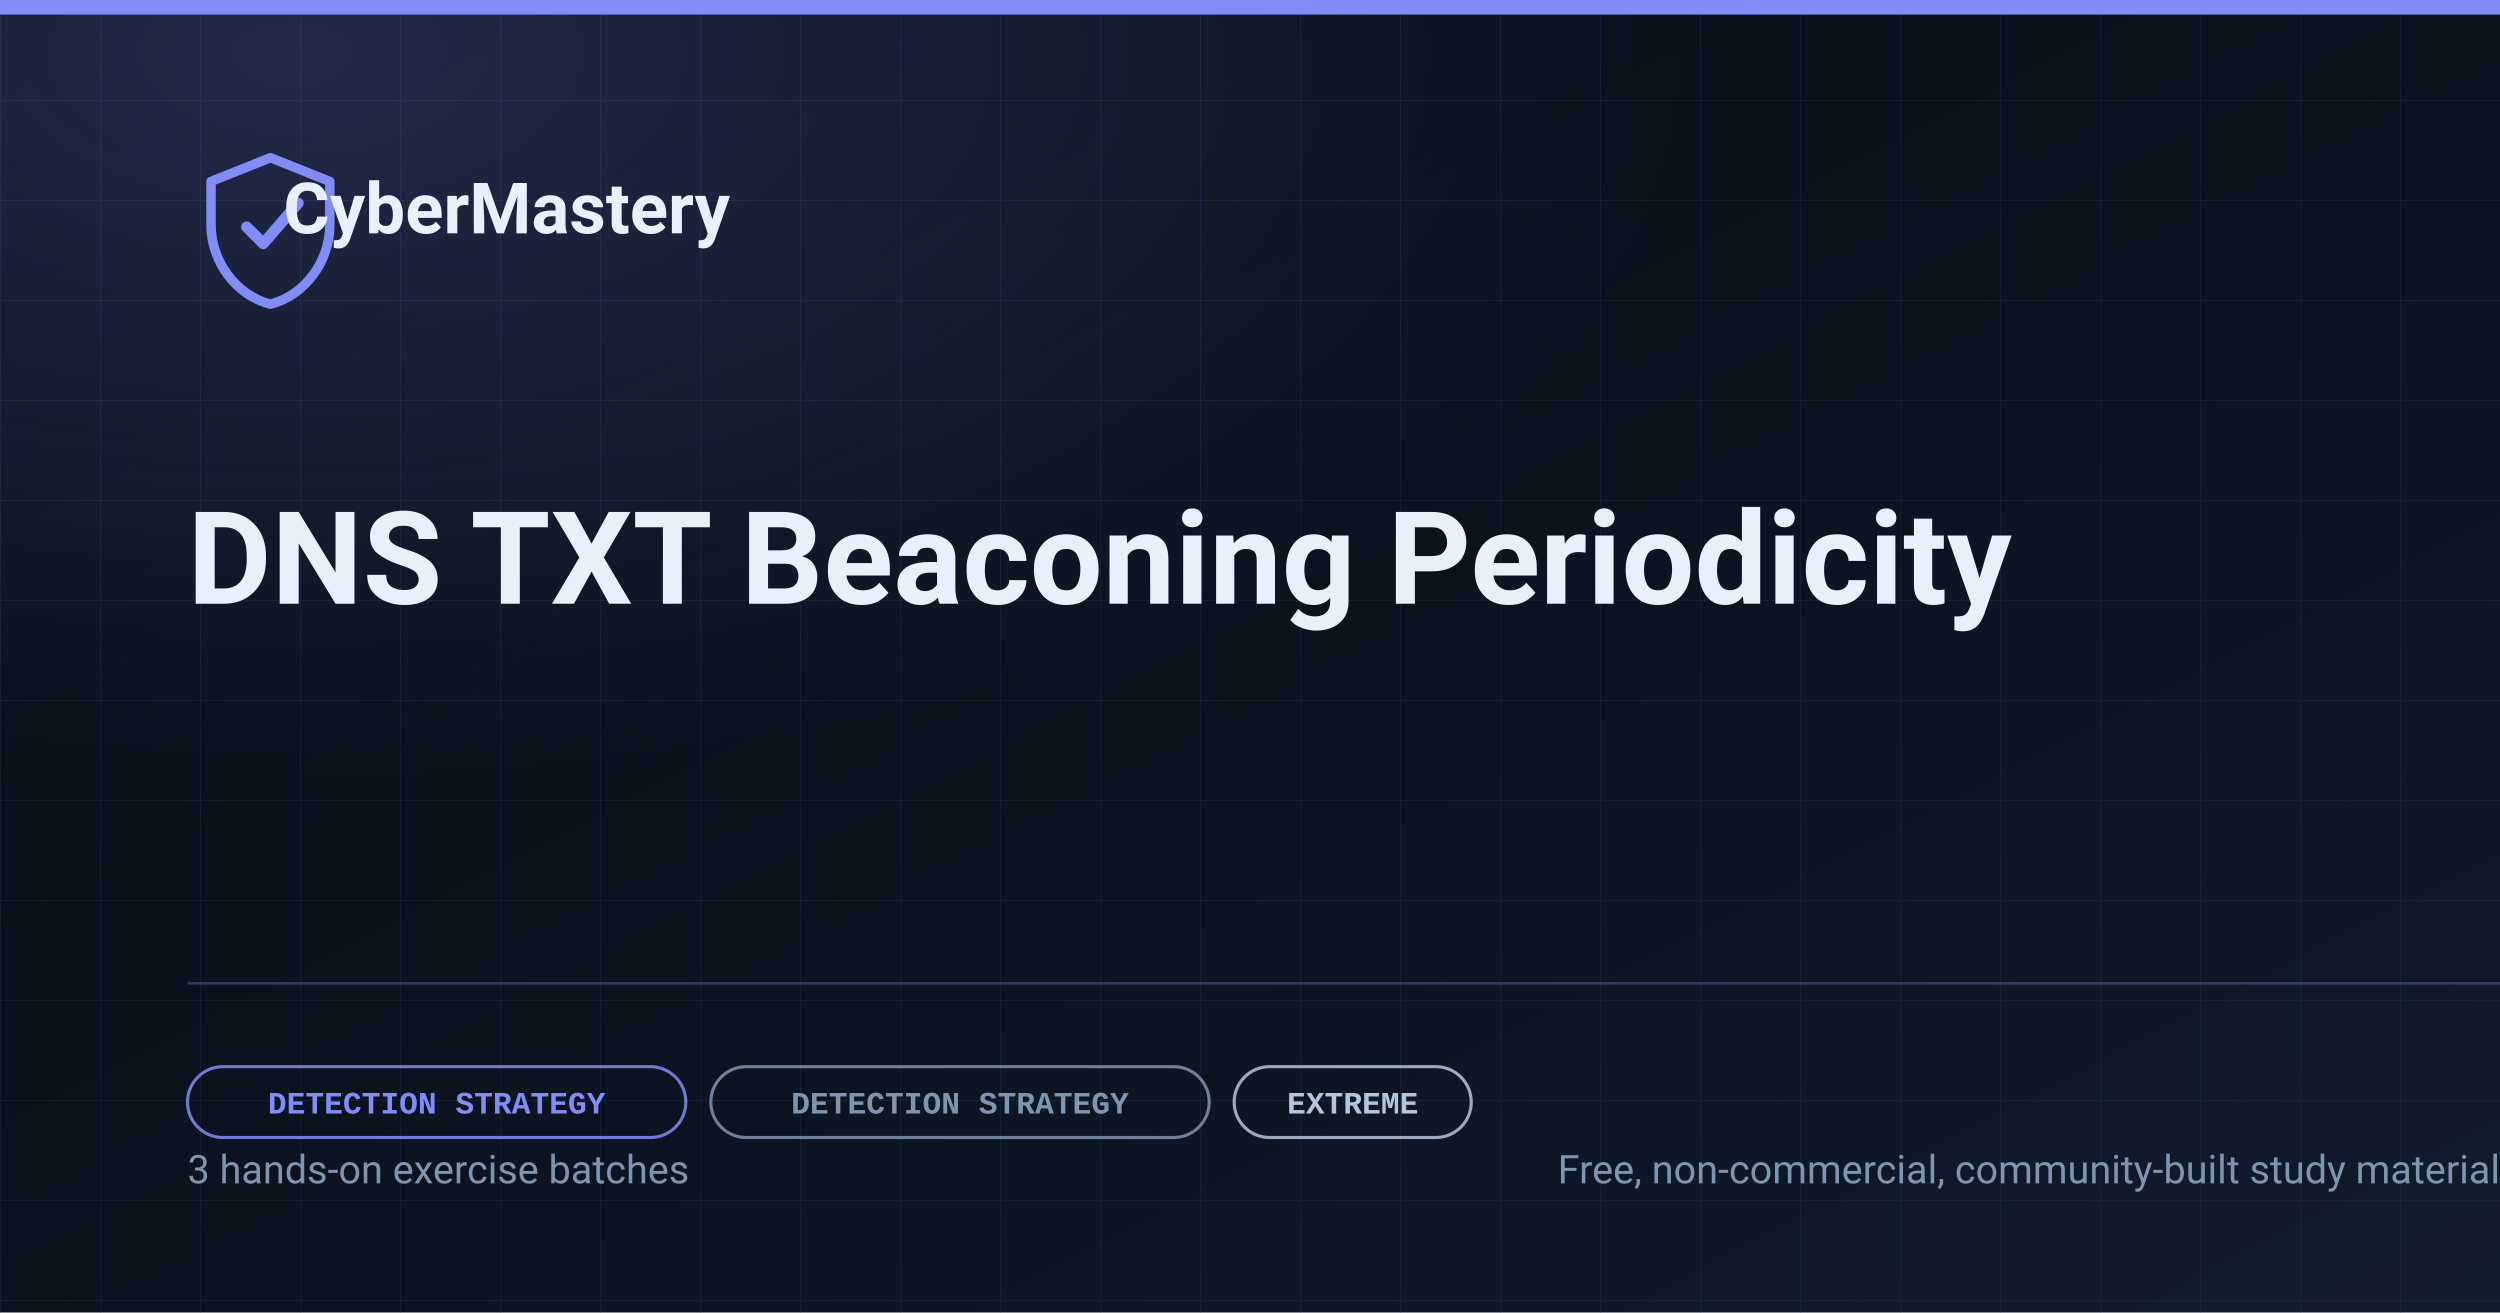
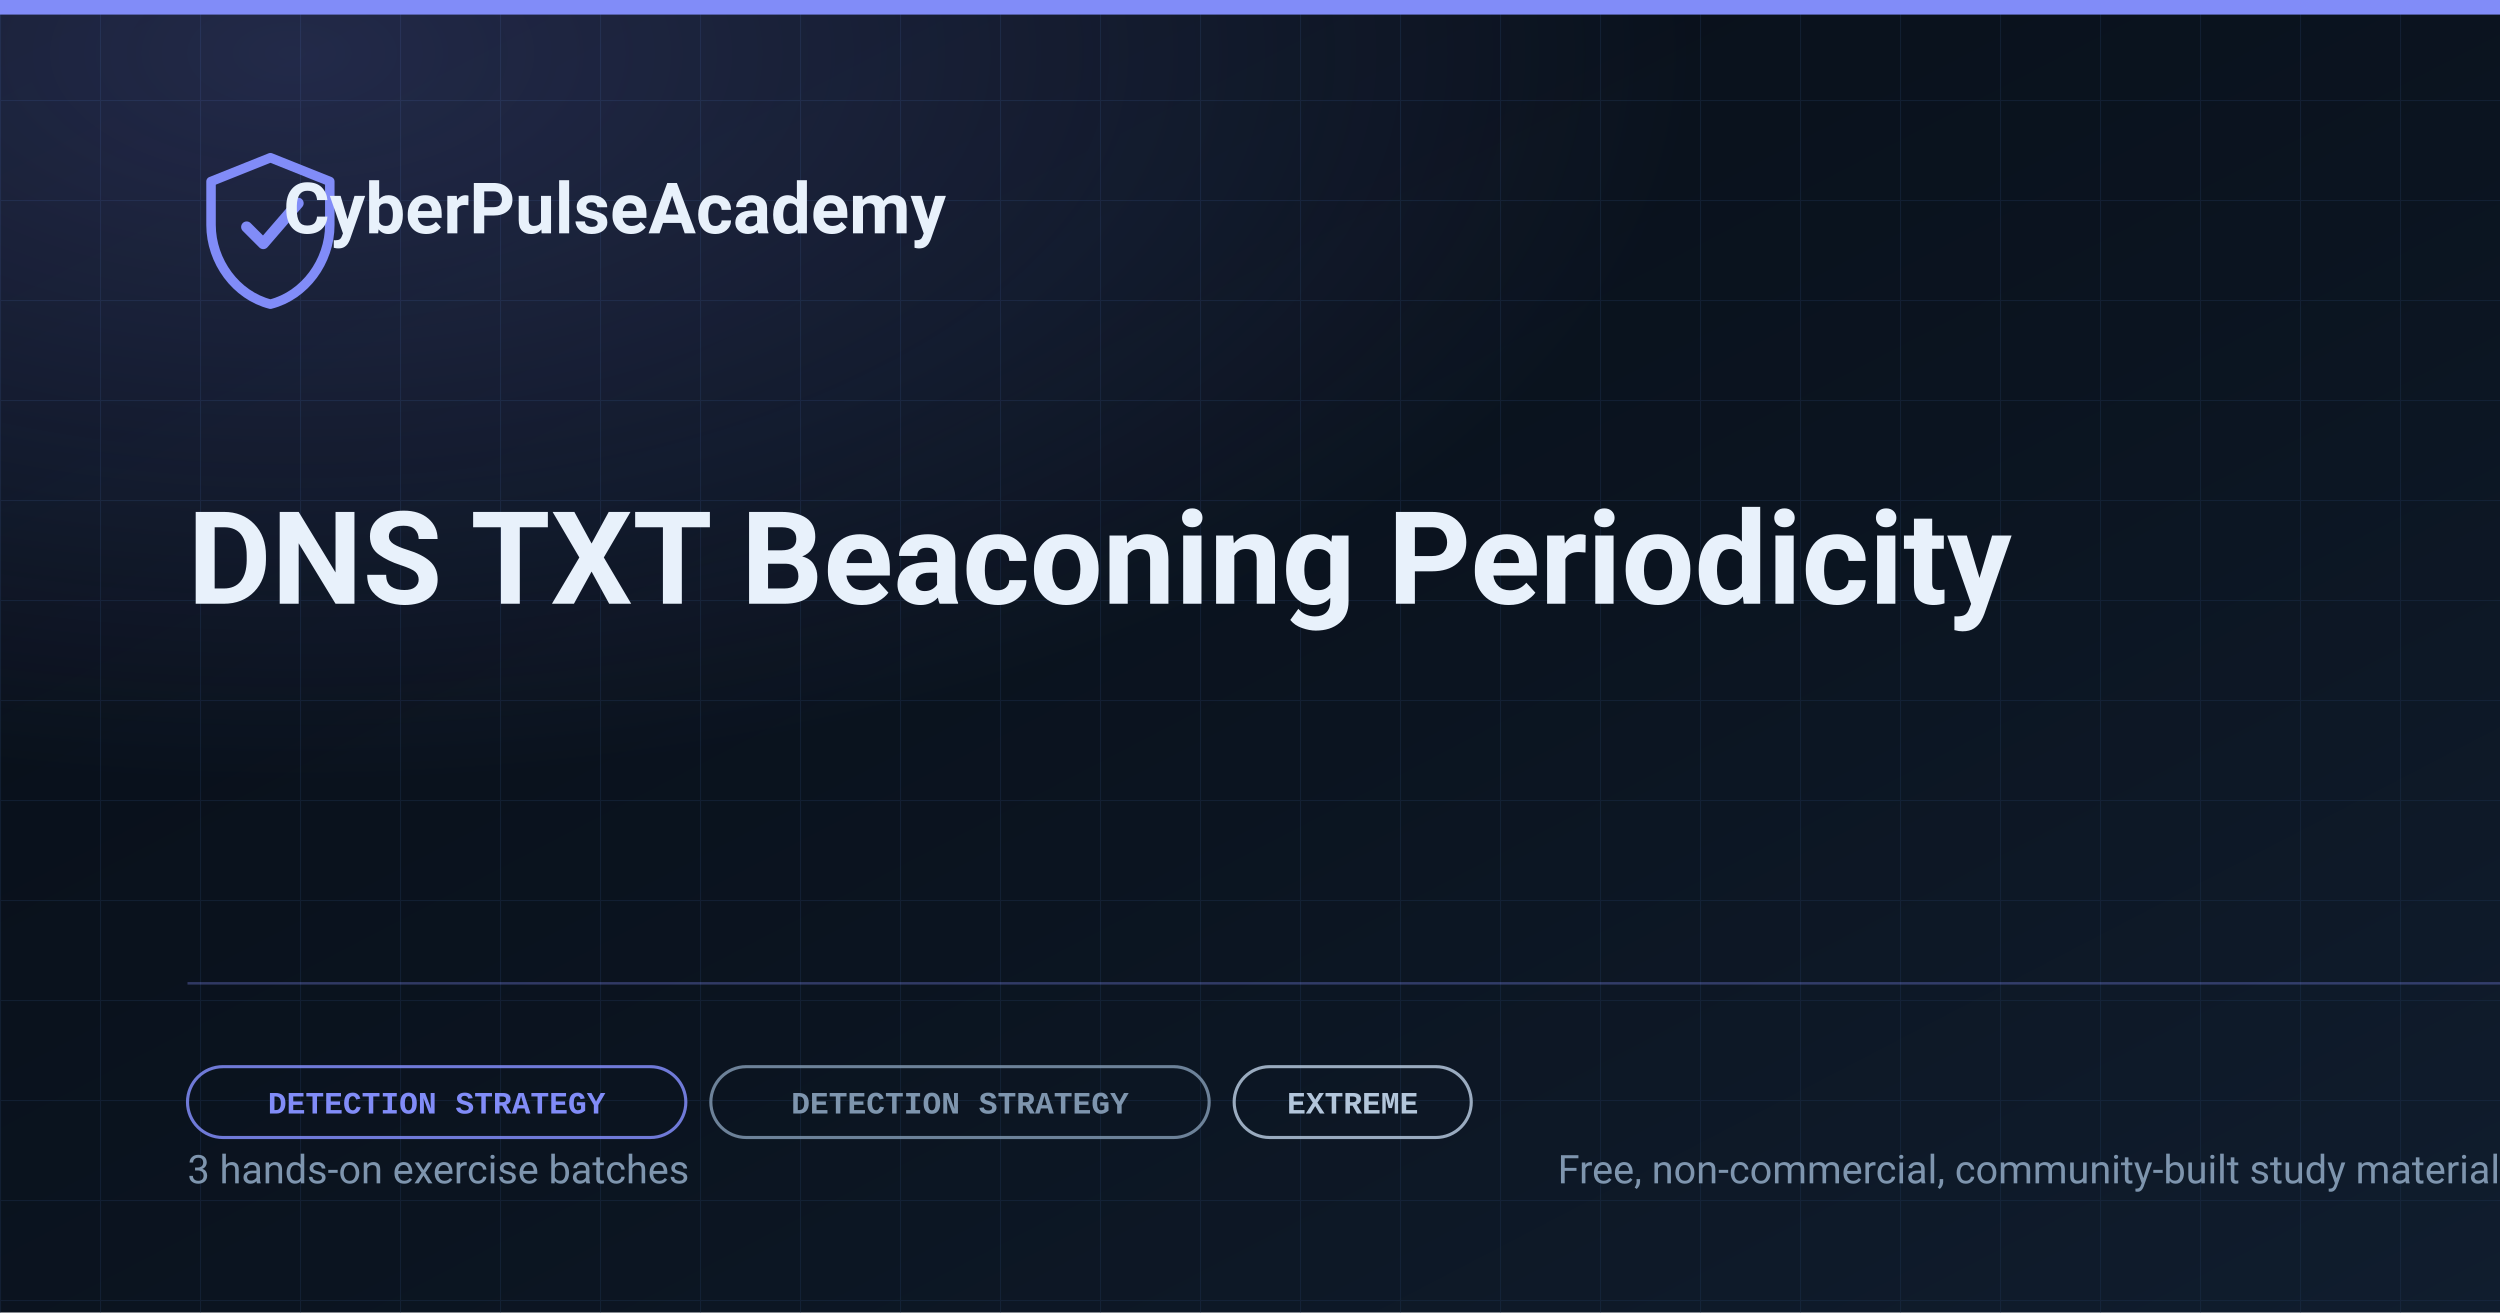
- <svg xmlns="http://www.w3.org/2000/svg" width="1200" height="630" viewBox="0 0 1200 630" role="img" aria-label="CyberMastery study topic">
+ <svg xmlns="http://www.w3.org/2000/svg" width="1200" height="630" viewBox="0 0 1200 630" role="img" aria-label="CyberPulseAcademy study topic">
  <defs>
    <linearGradient id="cmOGBg" x1="0" y1="0" x2="1" y2="1">
      <stop offset="0%" stop-color="#070d16" />
      <stop offset="55%" stop-color="#0b1420" />
      <stop offset="100%" stop-color="#101d2e" />
    </linearGradient>
    <radialGradient id="cmOGGlow" cx="0.12" cy="0.04" r="0.9">
      <stop offset="0%" stop-color="#818cf8" stop-opacity="0.22" />
      <stop offset="62%" stop-color="#818cf8" stop-opacity="0" />
    </radialGradient>
    <pattern id="cmOGGrid" width="48" height="48" patternUnits="userSpaceOnUse">
      <path d="M48 0H0v48" fill="none" stroke="#1e3350" stroke-width="1" opacity="0.4" />
    </pattern>
  </defs>
  <rect width="1200" height="630" fill="url(#cmOGBg)" />
  <rect width="1200" height="630" fill="url(#cmOGGrid)" />
  <rect width="1200" height="630" fill="url(#cmOGGlow)" />
  <rect x="0" y="0" width="1200" height="7" fill="#818cf8" />
  <g transform="translate(88,70) scale(1.9)">
    <path d="M22 3 7 9v11c0 9.2 6.3 17.8 15 20 8.7-2.2 15-10.8 15-20V9l-15-6z" fill="none" stroke="#818cf8" stroke-width="2.4" stroke-linejoin="round" />
    <path d="M16 20.5l4.2 4.2L29 14.5" fill="none" stroke="#818cf8" stroke-width="2.8" stroke-linecap="round" stroke-linejoin="round" />
  </g>
-   <text x="136" y="112" font-family="system-ui,-apple-system,'Segoe UI',Roboto,Arial,sans-serif" font-size="34" font-weight="700" fill="#e8f1fb">CyberMastery</text>
+   <text x="136" y="112" font-family="system-ui,-apple-system,'Segoe UI',Roboto,Arial,sans-serif" font-size="34" font-weight="700" fill="#e8f1fb">CyberPulseAcademy</text>
  <text x="90.0" y="289.8" font-family="system-ui,-apple-system,'Segoe UI',Roboto,'Helvetica Neue',Arial,sans-serif" font-size="62.0" font-weight="700" fill="#e8f1fb">DNS TXT Beaconing Periodicity</text>
  <line x1="90.0" y1="472.0" x2="1200" y2="472.0" stroke="#818cf8" stroke-width="1.2" opacity="0.32" />
  <rect x="90.0" y="512.0" width="239.2" height="34.0" rx="17.0" fill="none" stroke="#818cf8" stroke-width="1.5" opacity="0.85" />
  <text x="209.6" y="534.5" text-anchor="middle" font-family="ui-monospace,SFMono-Regular,Menlo,Consolas,'Liberation Mono',monospace" font-size="15.0" font-weight="700" fill="#818cf8">DETECTION STRATEGY</text>
  <rect x="341.2" y="512.0" width="239.2" height="34.0" rx="17.0" fill="none" stroke="#7e95ae" stroke-width="1.5" opacity="0.85" />
  <text x="460.8" y="534.5" text-anchor="middle" font-family="ui-monospace,SFMono-Regular,Menlo,Consolas,'Liberation Mono',monospace" font-size="15.0" font-weight="700" fill="#7e95ae">DETECTION STRATEGY</text>
  <rect x="592.4" y="512.0" width="113.8" height="34.0" rx="17.0" fill="none" stroke="#b3c6db" stroke-width="1.5" opacity="0.85" />
  <text x="649.3" y="534.5" text-anchor="middle" font-family="ui-monospace,SFMono-Regular,Menlo,Consolas,'Liberation Mono',monospace" font-size="15.0" font-weight="700" fill="#b3c6db">EXTREME</text>
  <text x="90.0" y="568.0" font-family="system-ui,-apple-system,'Segoe UI',Roboto,Arial,sans-serif" font-size="19" fill="#7e95ae">3 hands-on exercise batches</text>
  <text x="1200" y="568.0" text-anchor="end" font-family="system-ui,-apple-system,'Segoe UI',Roboto,Arial,sans-serif" font-size="19" fill="#7e95ae">Free, non-commercial, community-built study material</text>
</svg>
